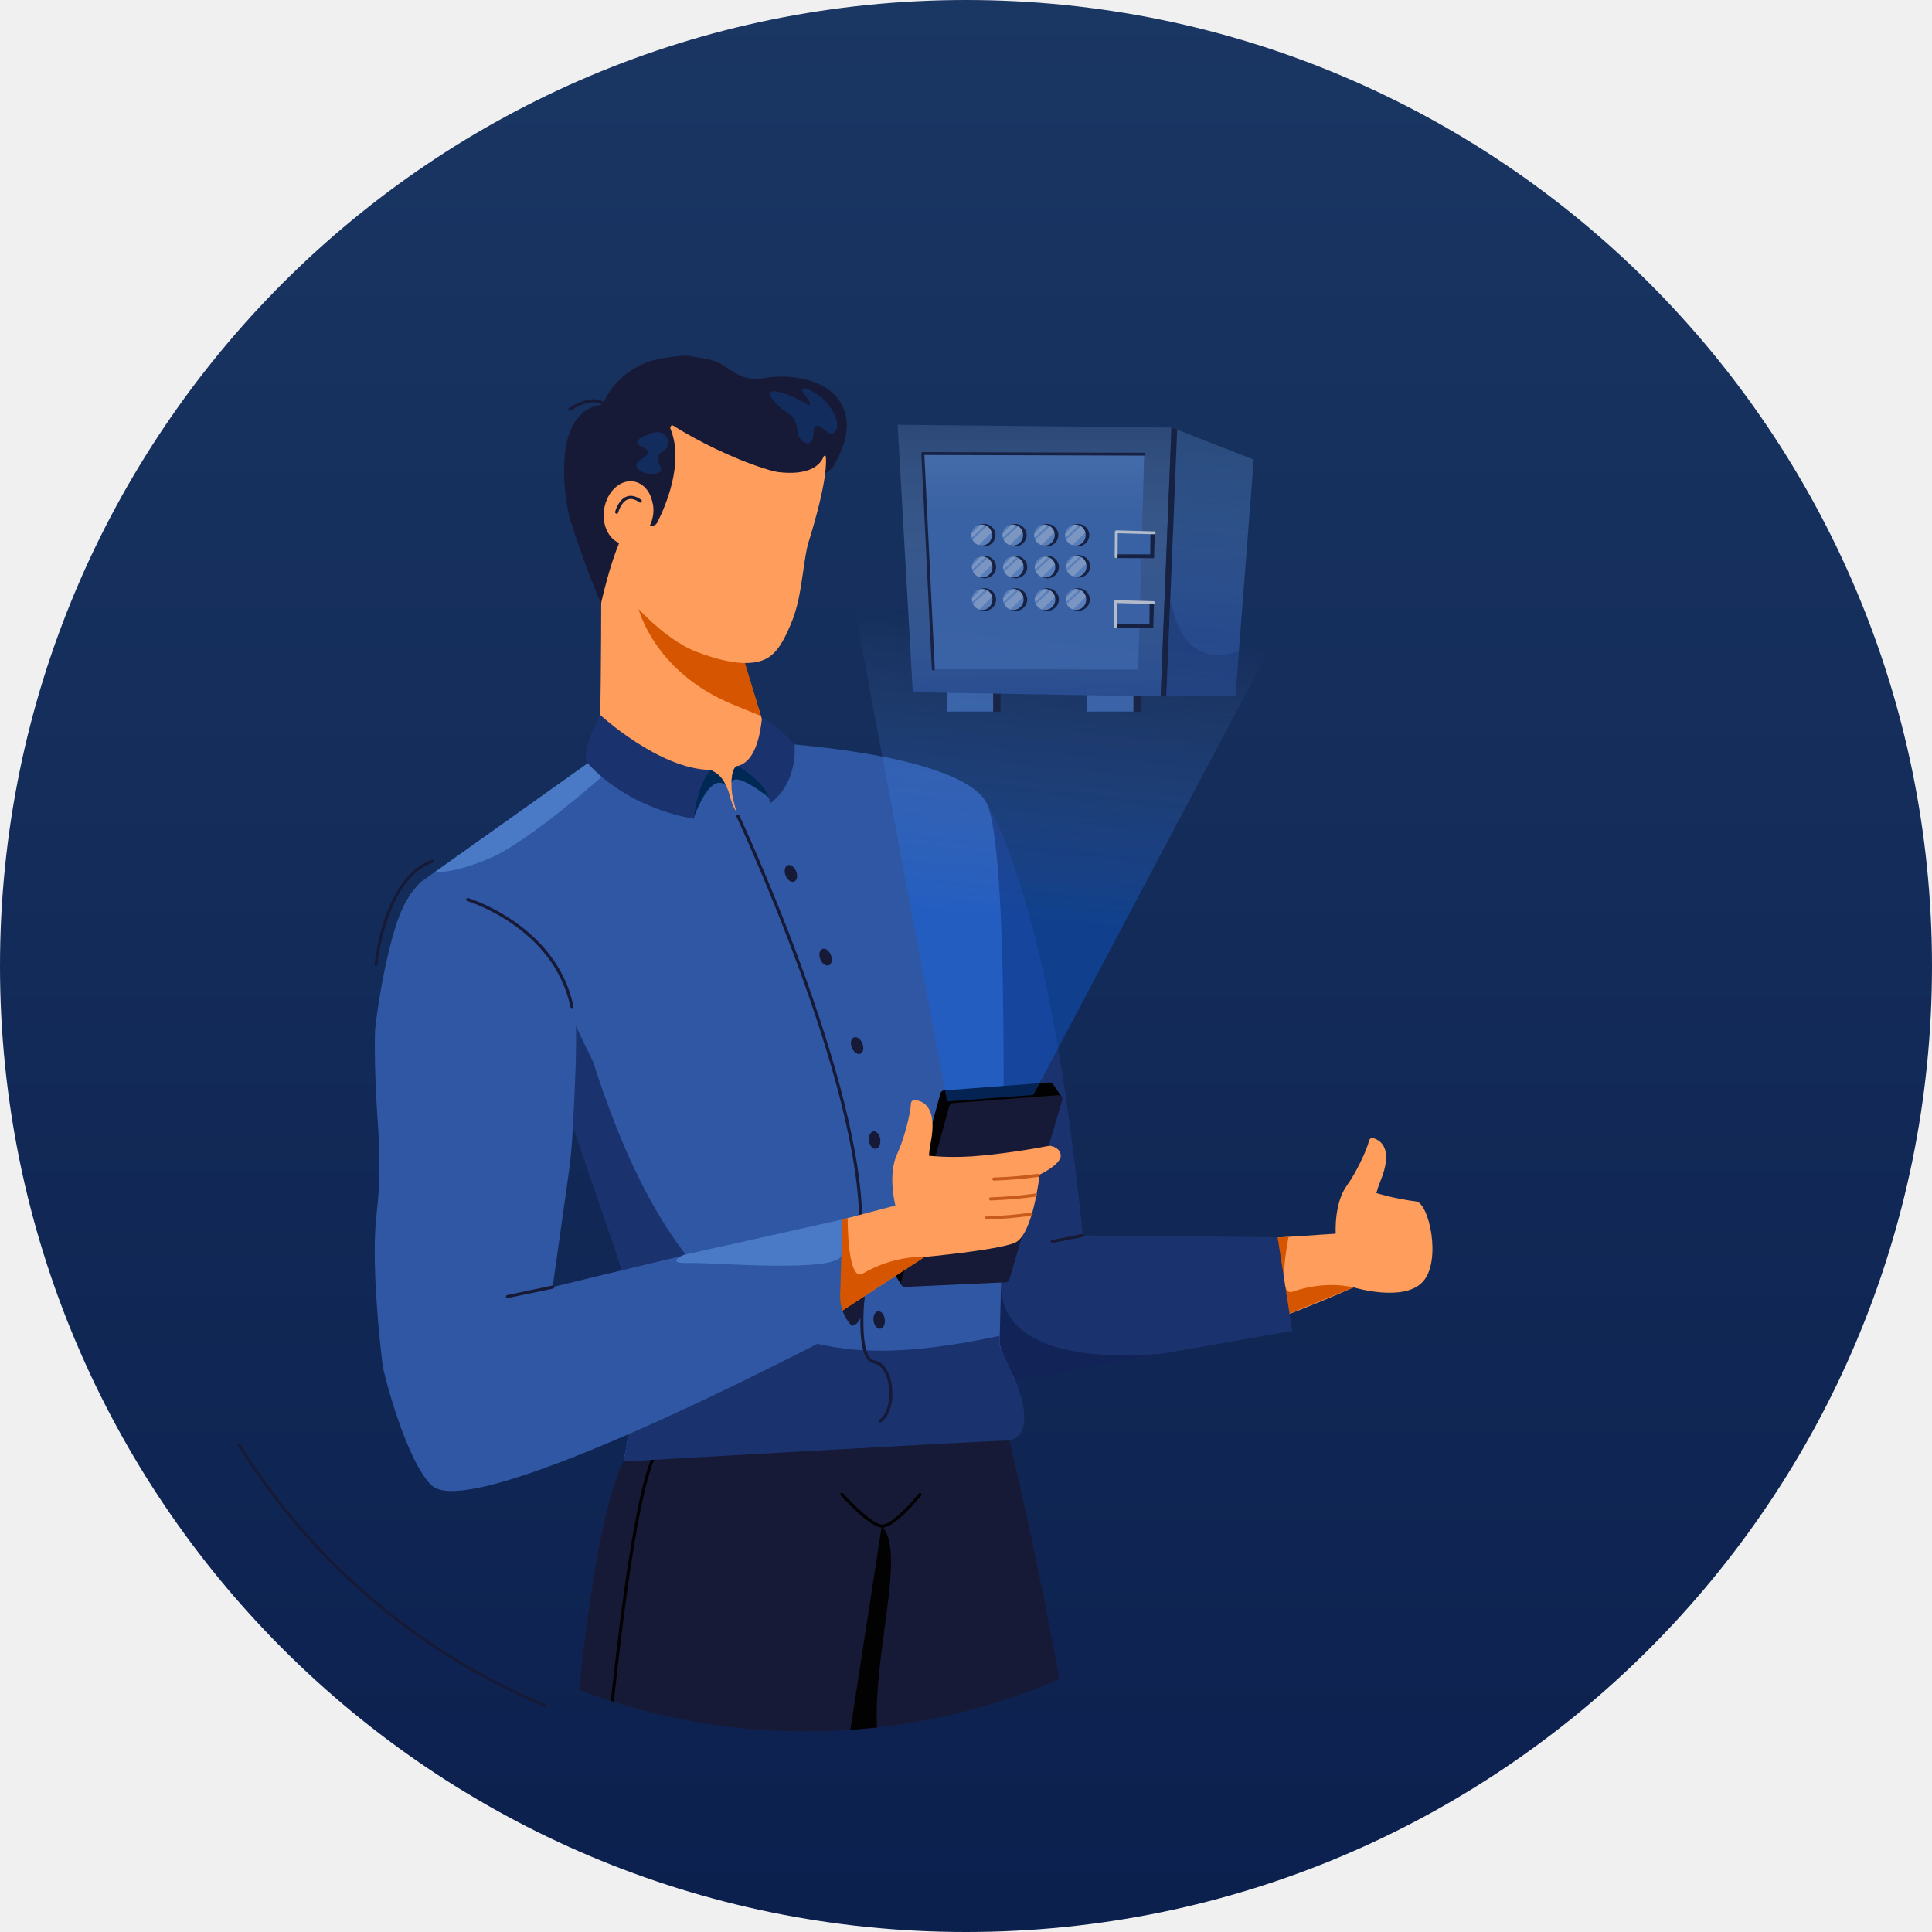
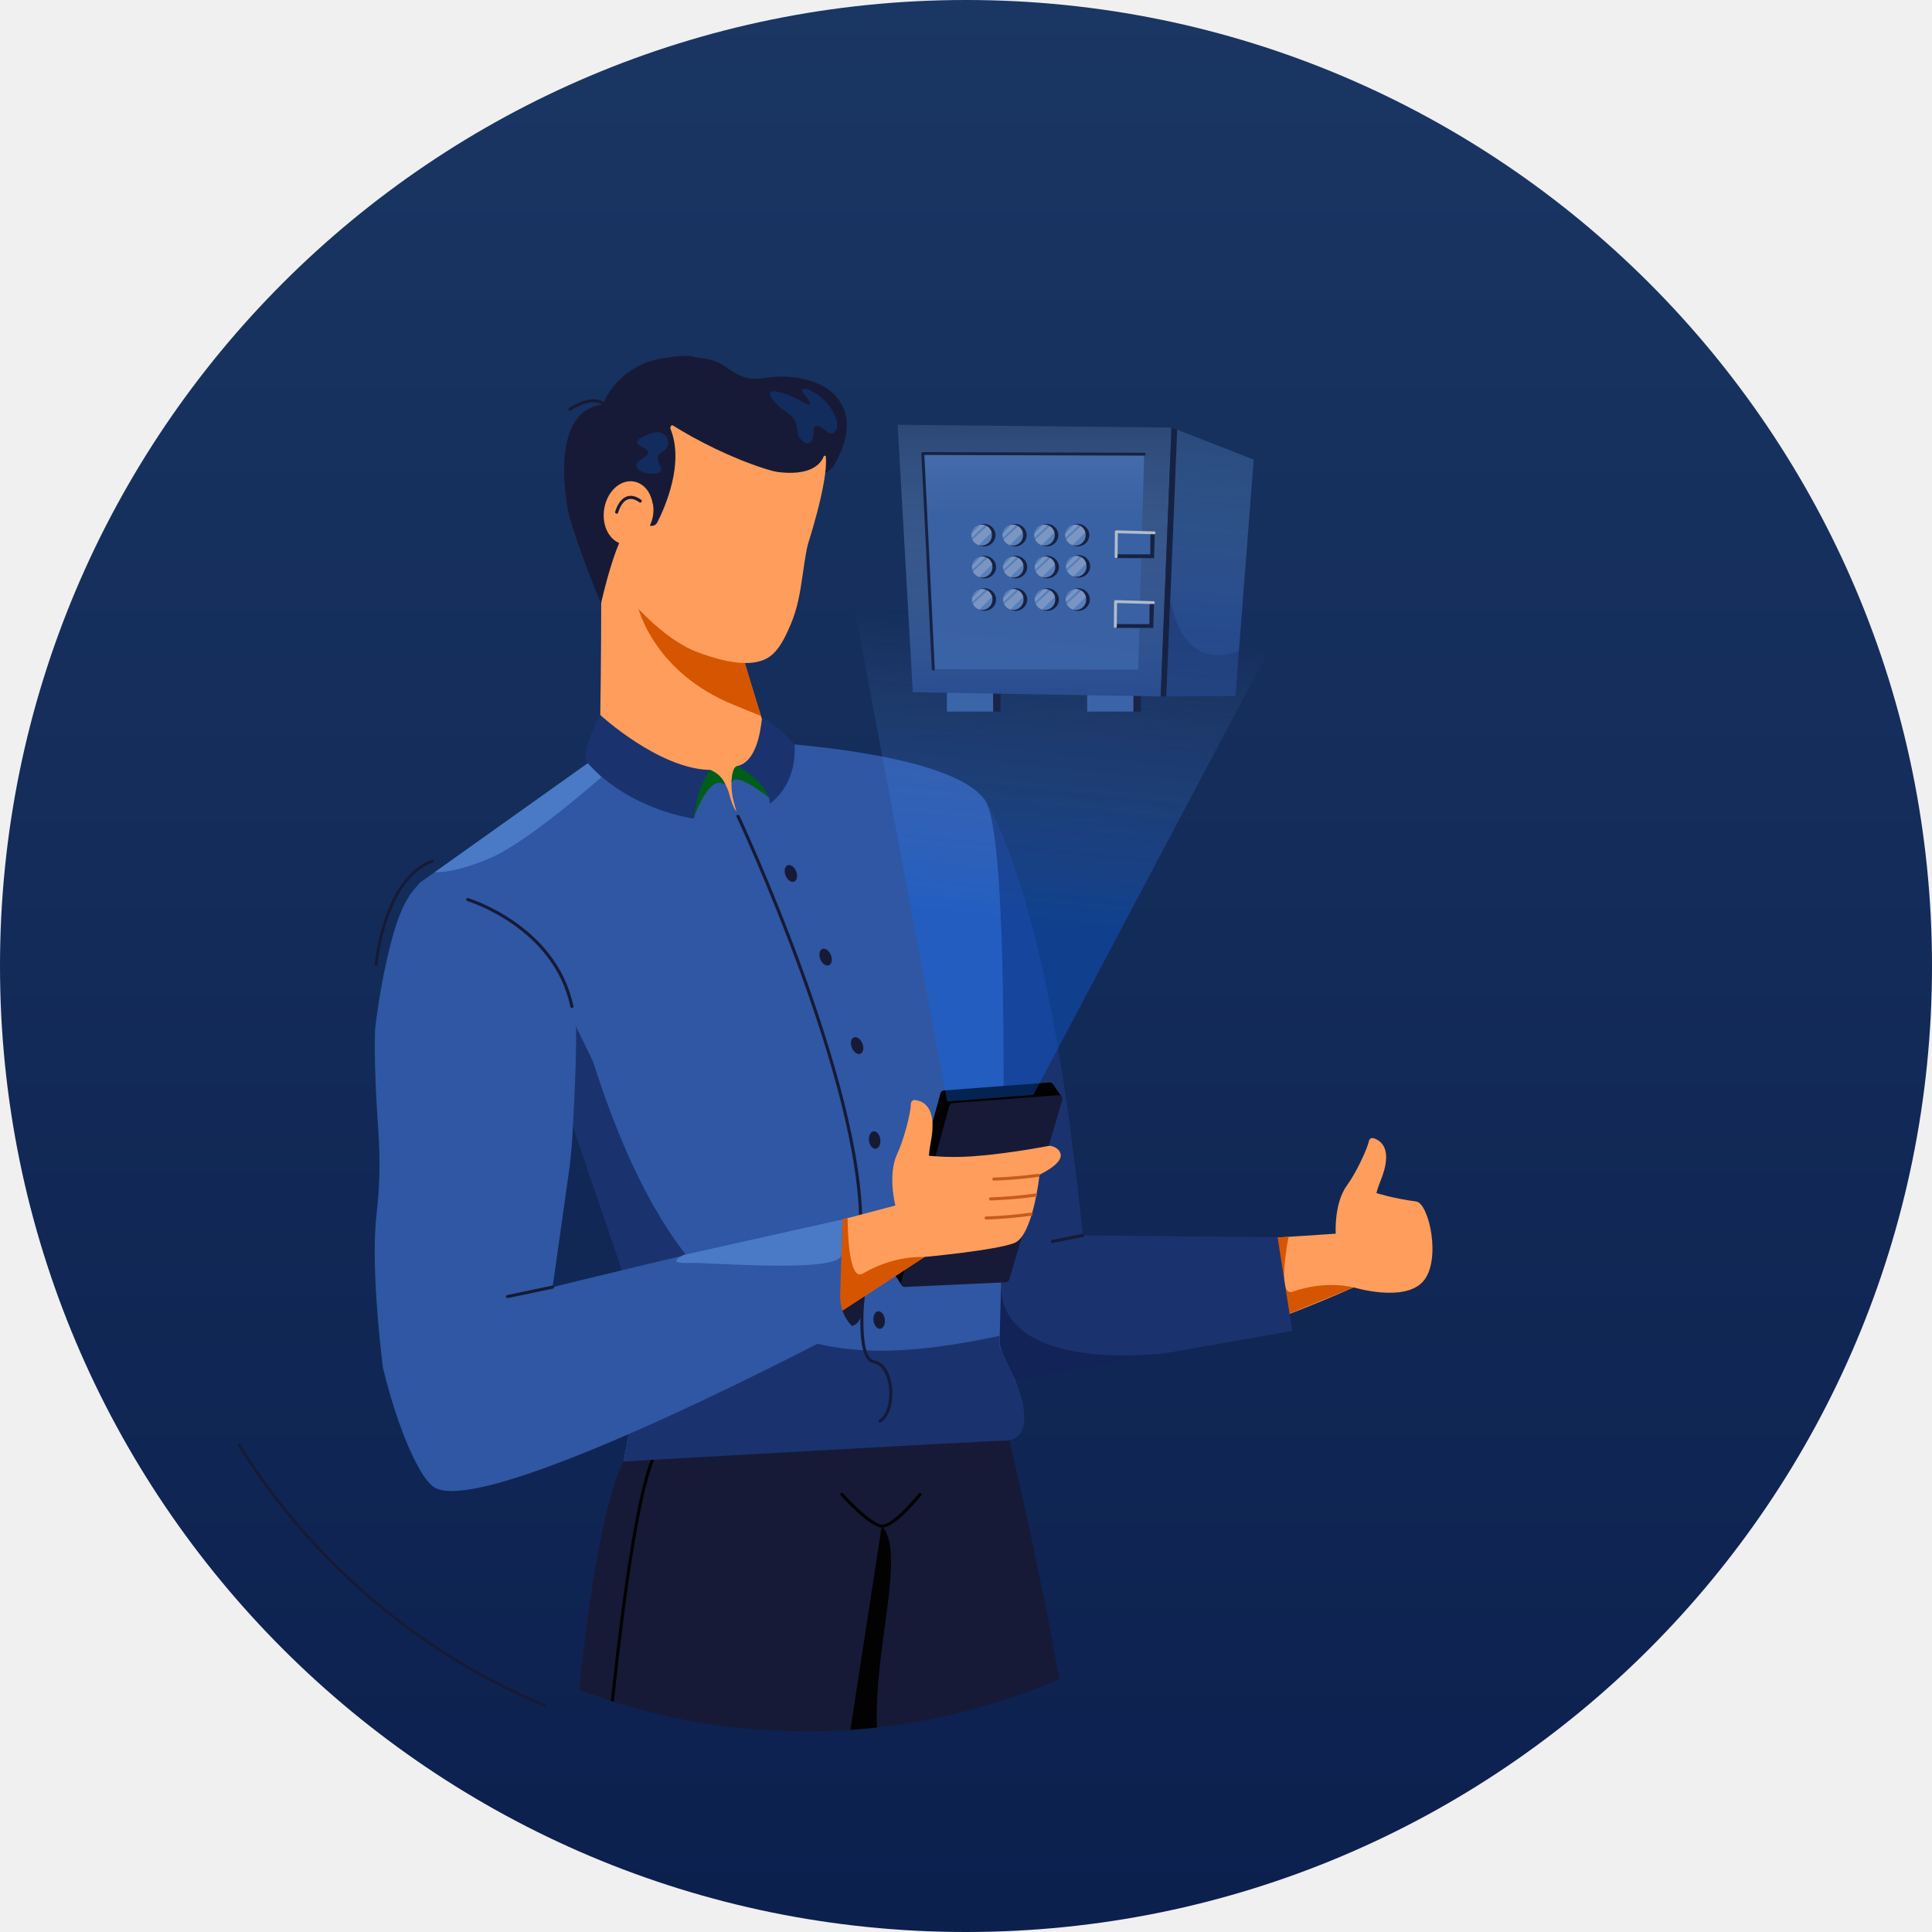
<svg xmlns="http://www.w3.org/2000/svg" xmlns:xlink="http://www.w3.org/1999/xlink" width="328px" height="328px" viewBox="0 0 328 328" version="1.1">
  <defs>
    <linearGradient x1="50%" y1="98.699%" x2="50%" y2="0%" id="linearGradient-1">
      <stop stop-color="#0C204E" offset="0%" />
      <stop stop-color="#1A3663" offset="100%" />
    </linearGradient>
    <path d="M2.15,11.169 L0.165,62.041 C14.559,69.127 30.755,73.107 47.881,73.107 L47.881,73.107 C66.717,73.107 84.429,68.293 99.853,59.827 L99.853,59.827 L101.51,0.025" id="path-2" />
    <path d="M2.15,11.169 L0.165,62.041 C14.559,69.127 30.755,73.107 47.881,73.107 L47.881,73.107 C66.717,73.107 84.429,68.293 99.853,59.827 L99.853,59.827 L101.51,0.025" id="path-4" />
    <path d="M2.15,11.169 L0.165,62.041 C14.559,69.127 30.755,73.107 47.881,73.107 L47.881,73.107 C66.717,73.107 84.429,68.293 99.853,59.827 L99.853,59.827 L101.51,0.025" id="path-6" />
    <path d="M2.15,11.169 L0.165,62.041 C14.559,69.127 30.755,73.107 47.881,73.107 L47.881,73.107 C66.717,73.107 84.429,68.293 99.853,59.827 L99.853,59.827 L101.51,0.025" id="path-8" />
    <linearGradient x1="46.808%" y1="73.99%" x2="50%" y2="30.942%" id="linearGradient-10">
      <stop stop-color="#096CFF" stop-opacity="0.502" offset="0%" />
      <stop stop-color="#8DBBFF" stop-opacity="0" offset="100%" />
    </linearGradient>
    <linearGradient x1="50%" y1="0%" x2="50%" y2="100%" id="linearGradient-11">
      <stop stop-color="#9EC9FF" stop-opacity="0.222" offset="0%" />
      <stop stop-color="#2F57A3" offset="100%" />
    </linearGradient>
    <linearGradient x1="45.913%" y1="0%" x2="45.913%" y2="27.772%" id="linearGradient-12">
      <stop stop-color="#5C88CD" offset="0%" />
      <stop stop-color="#4A7AC6" offset="100%" />
    </linearGradient>
    <linearGradient x1="53.852%" y1="4.55%" x2="51.916%" y2="75.612%" id="linearGradient-13">
      <stop stop-color="#5C90D0" stop-opacity="0.418" offset="0%" />
      <stop stop-color="#2F57A3" offset="100%" />
    </linearGradient>
  </defs>
  <g id="Artboard-Copy-3" stroke="none" stroke-width="1" fill="none" fill-rule="evenodd">
    <g id="Group">
      <path d="M328,164 C328,254.575 254.575,328 164,328 C73.425,328 0,254.575 0,164 C0,73.425 73.425,0 164,0 C254.575,0 328,73.425 328,164" id="Fill-1" fill="url(#linearGradient-1)" />
      <g id="Group-182" transform="translate(40, 60)">
        <g id="Group-15" transform="translate(48.96554, 160.8332)">
          <g id="Group-5">
            <mask id="mask-3" fill="white">
              <use xlink:href="#path-2" />
            </mask>
            <g id="Clip-4" />
            <path d="M16.849,27.338 C23.959,12.84 81.127,18.42 81.127,18.42 C81.127,18.42 94.502,72.3 94.9,97.792 L6.861,97.274 C6.861,97.274 9.683,41.952 16.849,27.338" id="Fill-3" fill="#171A36" mask="url(#mask-3)" />
          </g>
          <g id="Group-8">
            <mask id="mask-5" fill="white">
              <use xlink:href="#path-4" />
            </mask>
            <g id="Clip-7" />
            <path d="M60.727,38.256 L51.652,97.243 L69.8,97.621 C69.8,97.621 67.91,93.84 61.861,81.362 C55.811,68.884 66.02,43.55 60.727,38.256" id="Fill-6" fill="#020202" mask="url(#mask-5)" />
          </g>
          <g id="Group-11">
            <mask id="mask-7" fill="white">
              <use xlink:href="#path-6" />
            </mask>
            <g id="Clip-10" />
            <path d="M12.325,97.403 C12.319,97.403 12.312,97.403 12.306,97.402 C12.161,97.391 12.052,97.265 12.062,97.12 C12.105,96.545 16.383,39.512 21.599,26.799 C21.654,26.665 21.808,26.6 21.942,26.655 C22.077,26.71 22.141,26.864 22.086,26.999 C16.901,39.636 12.63,96.585 12.588,97.159 C12.577,97.297 12.462,97.403 12.325,97.403" id="Fill-9" fill="#020202" mask="url(#mask-7)" />
          </g>
          <g id="Group-14">
            <mask id="mask-9" fill="white">
              <use xlink:href="#path-8" />
            </mask>
            <g id="Clip-13" />
            <path d="M60.807,38.522 C60.773,38.522 60.74,38.521 60.707,38.518 C58.546,38.362 53.969,33.275 53.775,33.058 C53.678,32.95 53.687,32.784 53.795,32.687 C53.904,32.589 54.07,32.599 54.167,32.707 C55.448,34.138 59.126,37.876 60.746,37.993 C62.346,38.109 65.815,34.225 67.02,32.718 C67.111,32.605 67.277,32.587 67.39,32.677 C67.504,32.768 67.522,32.934 67.431,33.047 C66.977,33.615 62.988,38.522 60.807,38.522" id="Fill-12" fill="#020202" mask="url(#mask-9)" />
          </g>
        </g>
        <g id="Group-181" transform="translate(0.074561, 0.292152)">
          <path d="M172.789,150.071 L186.696,149.157 C186.696,149.157 186.366,143.996 188.61,140.946 C190.097,138.925 192.001,134.93 192.344,133.379 C192.417,133.047 192.747,132.842 193.074,132.936 C194.318,133.294 196.57,134.712 194.248,140.315 C193.987,140.947 193.774,141.598 193.595,142.257 C193.595,142.257 196.479,143.188 200.344,143.683 C202.543,143.964 204.683,153.728 201.517,157.272 C198.293,160.881 189.742,158.268 189.742,158.268 C189.742,158.268 172.902,165.806 168.831,165.593 C164.833,165.385 172.789,150.071 172.789,150.071" id="Fill-16" fill="#FF9E5C" />
          <path d="M173.417,150.035 L178.691,149.679 C178.691,149.679 176.61,159.964 179.356,159.007 C185.21,156.965 189.703,158.284 189.703,158.284 L172.184,165.429 L173.417,150.035 Z" id="Fill-18" fill="#D65500" />
          <path d="M179.316,165.65 L129.469,174.416 L127.735,166.04 L117.957,166.645 L127.346,75.892 C127.346,75.892 136.418,89.263 141.995,134.27 C142.376,137.344 143.173,143.513 143.754,149.447 L176.826,149.764 L179.316,165.65 Z" id="Fill-20" fill="#1A336F" />
          <path d="M129.885,158.409 C129.885,158.409 125.142,174.963 129.469,174.416 C133.797,173.87 158.01,169.4 158.01,169.4 C158.01,169.4 130.537,173.125 129.885,158.409" id="Fill-22" fill="#122358" />
          <path d="M138.575,150.737 C138.452,150.737 138.342,150.65 138.317,150.524 C138.288,150.382 138.381,150.244 138.524,150.215 L143.703,149.189 C143.845,149.161 143.984,149.253 144.012,149.396 C144.041,149.539 143.948,149.677 143.805,149.705 L138.626,150.731 C138.609,150.735 138.592,150.737 138.575,150.737" id="Fill-24" fill="#171A36" />
          <path d="M129.621,167.927 C129.426,174.896 129.271,179.278 129.271,179.278 L76.116,184.804 L69.167,164.93 L56.131,127.66 C56.131,127.66 24.464,101.751 29.464,91.748 C29.753,91.169 31.264,89.524 31.264,89.524 L61.512,68.089 C61.512,68.089 75.142,79.116 86.721,74.905 C86.721,74.905 92.997,73.516 90.836,65.808 C90.836,65.808 121.64,67.431 127.166,75.59 C131.508,82 130.326,142.366 129.621,167.927" id="Fill-26" fill="#2F57A3" />
          <path d="M76.116,184.804 L129.271,179.278 L65.79,187.823 C65.79,187.823 68.753,173.493 67.551,169.888 C66.956,168.101 67.598,166.443 69.167,164.93 L76.116,184.804 Z" id="Fill-28" fill="#4F6EF6" />
          <path d="M129.271,179.278 C129.271,179.278 129.426,174.896 129.621,167.927 C130.557,171.138 132.126,173.241 132.723,175.415 C133.81,179.367 129.271,179.278 129.271,179.278" id="Fill-30" fill="#4F6EF6" />
          <path d="M65.79,187.822 C65.79,187.822 69.088,171.879 67.646,163.947 C66.204,156.015 59.174,136.005 59.174,136.005 L57.429,113.39 L60.617,119.951 C76.686,170.386 99.568,172.868 129.626,166.501 L129.571,168.007 C129.571,168.007 131.355,172.023 132.526,174.7 C133.697,177.377 135.541,184.413 130.278,184.303 C128.271,184.262 65.79,187.822 65.79,187.822" id="Fill-32" fill="#1A336F" />
          <path d="M69.282,166.316 L53.805,121.089 L57.429,113.39 C57.429,113.39 74.937,157.575 69.282,166.316" id="Fill-34" fill="#1A336F" />
          <path d="M106.043,148.448 L106.038,148.448 C105.893,148.446 105.777,148.326 105.78,148.18 C106.234,123.671 84.977,78.369 84.762,77.915 C84.701,77.783 84.757,77.626 84.888,77.564 C85.02,77.502 85.176,77.558 85.238,77.69 C85.453,78.146 106.763,123.558 106.307,148.19 C106.304,148.334 106.186,148.448 106.043,148.448" id="Fill-36" fill="#171A36" />
          <path d="M62.018,30.194 C62.018,30.194 62.069,64.029 61.526,70.003 C61.526,70.003 71.749,80.354 84.714,77.656 C92.381,76.061 91.116,67.695 91.116,67.695 L82.432,39.799 L62.018,30.194 Z" id="Fill-38" fill="#FF9E5C" />
          <path d="M68.236,42.736 C68.236,42.736 70.783,53.873 84.616,59.424 C84.95,59.558 88.738,61.118 89.087,61.245 L87.948,57.385 L85.595,49.585 L68.236,42.736 Z" id="Fill-40" fill="#D65500" />
          <path d="M80.515,70.422 C80.515,70.422 82.98,71.491 83.777,74.665 C83.947,75.339 84.406,76.874 84.956,77.482 C84.956,77.482 84.419,75.785 84.221,74.506 C83.919,72.558 84.2,69.797 85.193,69.74 C85.193,69.74 89.332,69.479 90.662,73.296 C91.992,77.113 81.121,80.178 77.131,77.922 C73.141,75.667 80.515,70.422 80.515,70.422" id="Fill-42" fill="#2F57A3" />
          <path d="M109.323,181.233 C109.236,181.233 109.151,181.19 109.101,181.111 C109.022,180.989 109.059,180.826 109.181,180.748 C110.759,179.744 111.198,176.749 110.712,174.433 C110.32,172.568 109.4,171.35 108.251,171.173 C106.712,170.936 105.95,168.436 105.986,163.741 C106.012,160.341 106.455,156.96 106.46,156.926 C106.479,156.782 106.613,156.681 106.756,156.7 C106.899,156.719 107.001,156.851 106.982,156.996 C106.496,160.662 105.791,170.262 108.331,170.653 C109.726,170.867 110.782,172.206 111.227,174.325 C111.742,176.781 111.3,180.024 109.464,181.192 C109.42,181.22 109.371,181.233 109.323,181.233" id="Fill-44" fill="#171A36" />
          <path d="M106.721,156.961 C106.721,156.961 107.258,164.423 104.536,164.804 C101.815,165.184 101.4,150.396 101.4,150.396 L106.721,156.961 Z" id="Fill-46" fill="#171A36" />
          <path d="M33.702,87.799 C33.702,87.799 37.292,88.03 43.62,85.167 C49.948,82.304 62.04,71.64 62.04,71.64 L59.71,69.275 L33.702,87.799 Z" id="Fill-48" fill="#4A7AC6" />
-           <path d="M77.645,78.768 C77.645,78.768 80.243,70.782 83.097,72.978 C83.097,72.978 82.576,71.219 80.515,70.422 C80.515,70.422 76.61,72.476 77.645,78.768" id="Fill-50" fill="#002855" />
+           <path d="M77.645,78.768 C77.645,78.768 80.243,70.782 83.097,72.978 C83.097,72.978 82.576,71.219 80.515,70.422 C80.515,70.422 76.61,72.476 77.645,78.768" id="Fill-50" fill="#005E18" />
          <path d="M59.71,69.275 C58.284,67.702 61.77,61.035 61.77,61.035 C61.77,61.035 71.767,70.283 80.515,70.422 C80.515,70.422 78.272,72.942 77.737,78.689 C77.737,78.689 67.045,77.366 59.71,69.275" id="Fill-52" fill="#1A336F" />
-           <path d="M84.125,72.674 C84.125,72.674 84.061,69.861 85.193,69.739 C85.193,69.739 89.38,71.024 90.542,75.179 C90.542,75.179 84.492,70.29 84.125,72.674" id="Fill-54" fill="#002855" />
+           <path d="M84.125,72.674 C84.125,72.674 84.061,69.861 85.193,69.739 C85.193,69.739 89.38,71.024 90.542,75.179 C90.542,75.179 84.492,70.29 84.125,72.674" id="Fill-54" fill="#005E18" />
          <path d="M100.986,101.843 C101.291,102.61 101.137,103.391 100.642,103.589 C100.147,103.787 99.497,103.325 99.192,102.559 C98.886,101.793 99.04,101.011 99.535,100.814 C100.031,100.616 100.68,101.077 100.986,101.843" id="Fill-56" fill="#171A36" />
          <path d="M106.339,116.861 C106.645,117.628 106.491,118.409 105.995,118.607 C105.5,118.804 104.851,118.343 104.545,117.577 C104.239,116.811 104.393,116.029 104.889,115.832 C105.384,115.634 106.034,116.095 106.339,116.861" id="Fill-58" fill="#171A36" />
          <path d="M109.374,133.135 C109.479,133.953 109.136,134.672 108.607,134.74 C108.078,134.808 107.563,134.2 107.458,133.382 C107.352,132.564 107.695,131.845 108.225,131.777 C108.754,131.709 109.268,132.317 109.374,133.135" id="Fill-60" fill="#171A36" />
          <path d="M110.14,163.688 C110.246,164.506 109.903,165.225 109.373,165.293 C108.845,165.361 108.33,164.753 108.224,163.935 C108.119,163.117 108.462,162.398 108.991,162.33 C109.52,162.261 110.035,162.869 110.14,163.688" id="Fill-62" fill="#171A36" />
          <path d="M95.093,87.637 C95.398,88.404 95.245,89.185 94.749,89.383 C94.253,89.581 93.604,89.119 93.299,88.353 C92.993,87.586 93.147,86.805 93.642,86.608 C94.138,86.41 94.787,86.871 95.093,87.637" id="Fill-64" fill="#171A36" />
          <path d="M89.306,61.677 C89.17,61.661 88.982,68.763 85.193,69.74 C85.193,69.74 90.611,72.87 90.611,76.122 C90.611,76.122 95.187,73.352 94.826,66.127 C94.826,66.127 91.067,61.884 89.306,61.677" id="Fill-66" fill="#1A336F" />
          <path d="M23.752,103.738 C23.745,103.738 23.738,103.738 23.73,103.738 C23.598,103.725 23.501,103.609 23.514,103.477 C23.517,103.44 23.873,99.706 25.242,95.675 C27.068,90.302 29.861,86.838 33.321,85.655 C33.446,85.613 33.582,85.679 33.625,85.804 C33.668,85.929 33.601,86.065 33.476,86.109 C25.433,88.858 24.004,103.375 23.991,103.521 C23.979,103.645 23.875,103.738 23.752,103.738" id="Fill-70" fill="#171A36" />
          <path d="M52.528,229.525 C52.497,229.525 52.466,229.519 52.436,229.507 C31.036,220.666 12.534,204.913 0.338,185.15 C0.268,185.038 0.303,184.89 0.416,184.821 C0.529,184.751 0.676,184.786 0.746,184.898 C12.889,204.577 31.311,220.262 52.62,229.064 C52.742,229.114 52.8,229.255 52.749,229.377 C52.711,229.469 52.622,229.525 52.528,229.525" id="Fill-72" fill="#171A36" />
          <path d="M63.623,10.873 C63.499,10.873 63.388,10.785 63.364,10.66 C63.12,9.37 62.573,8.542 61.74,8.198 C59.79,7.392 56.838,9.384 56.809,9.405 C56.688,9.486 56.525,9.456 56.443,9.336 C56.361,9.216 56.391,9.052 56.512,8.97 C56.642,8.881 59.727,6.798 61.94,7.712 C62.948,8.128 63.601,9.086 63.881,10.561 C63.909,10.704 63.815,10.842 63.672,10.869 C63.656,10.872 63.639,10.873 63.623,10.873" id="Fill-74" fill="#171A36" />
          <path d="M95.454,41.599 C96.079,38.784 96.317,35.912 96.876,33.024 C97.591,29.321 98.546,25.662 99.578,22.037 C99.633,21.843 99.688,21.65 99.744,21.457 C100.232,18.282 100.524,16.188 100.646,16.195 C98.645,14.634 97.376,12.709 96.108,10.782 C94.84,8.855 71.229,7.244 67.935,14.993 C62.849,26.952 66.323,40.835 66.323,40.835 C66.323,40.835 72.088,48.067 78.27,50.4 C84.694,52.824 88.12,52.546 90.07,51.507 C92.113,50.418 93.264,47.795 94.138,45.776 C94.732,44.401 95.142,43.007 95.454,41.599" id="Fill-76" fill="#FF9E5C" />
          <path d="M101.015,6.175 C98.029,3.736 93.177,3.286 89.789,3.875 C86.146,4.509 84.681,2.964 82.617,1.652 C81.38,0.866 79.512,0.504 77.896,0.339 C76.48,-0.33 71.213,0.674 70.015,1.113 C63.872,3.364 62.29,8.377 62.29,8.377 C54.512,9.246 55.511,20.652 56.027,24.263 C56.17,25.681 56.456,27.052 56.845,28.299 C59.128,35.6 61.964,42.166 61.964,42.166 C61.964,42.166 64.77,29.267 67.66,28.018 C73.355,25.557 73.317,15.33 73.713,12.422 C73.793,11.841 74.058,11.871 74.204,11.963 C82.044,16.917 98.482,24.248 101.66,18.501 C105.146,12.198 103.622,8.415 101.015,6.175" id="Fill-78" fill="#171A36" />
          <path d="M70.784,27.441 C70.313,30.383 68.077,32.471 65.789,32.105 C63.501,31.739 62.028,29.057 62.499,26.115 C62.969,23.173 65.205,21.084 67.494,21.451 C69.782,21.817 71.255,24.499 70.784,27.441" id="Fill-80" fill="#FF9E5C" />
          <path d="M96.973,5.737 C96.973,5.737 98.742,6.473 99.872,7.656 C101.451,9.31 102.678,11.657 101.739,12.955 C101.429,13.382 100.808,13.426 100.417,13.073 C99.586,12.32 98.054,11.174 98.054,12.947 C98.054,15.381 96.688,15.592 95.516,13.789 C95.148,13.223 95.675,11.132 93.612,9.783 C90.965,8.052 89.487,5.693 91.836,6.188 C95.26,6.909 97.363,8.965 97.424,8.351 C97.533,7.234 94.72,5.557 96.973,5.737" id="Fill-82" fill="#0074FF" opacity="0.199" />
          <path d="M68.202,20.714 C68.202,20.714 72.394,24.423 70.255,28.944 C70.747,29.093 71.275,28.87 71.51,28.411 C72.759,25.97 76.204,18.316 73.714,12.422 L68.202,20.714 Z" id="Fill-84" fill="#171A36" />
          <path d="M64.618,26.927 C64.596,26.927 64.574,26.924 64.552,26.918 C64.411,26.882 64.327,26.739 64.363,26.598 C64.384,26.514 64.912,24.517 66.326,24.004 C67.064,23.735 67.889,23.921 68.776,24.557 C68.894,24.642 68.921,24.806 68.836,24.924 C68.752,25.043 68.587,25.07 68.469,24.985 C67.733,24.457 67.072,24.293 66.507,24.498 C65.354,24.915 64.877,26.711 64.872,26.73 C64.841,26.848 64.735,26.927 64.618,26.927" id="Fill-86" fill="#171A36" />
          <path d="M73.37,14.857 C73.37,13.629 72.102,12.787 70.929,13.151 C69.286,13.662 67.037,14.579 68.651,15.417 C71.05,16.661 69.806,16.838 68.385,17.994 C66.963,19.148 69.451,20.57 71.494,20.037 C73.538,19.504 70.161,17.727 72.383,16.394 C73.123,15.95 73.37,15.397 73.37,14.857" id="Fill-88" fill="#0074FF" opacity="0.199" />
          <path d="M96.859,32.798 C96.859,32.798 100.574,21.627 100.125,17.235 C100.105,17.041 99.839,17.008 99.769,17.189 C99.255,18.507 97.516,20.607 91.633,19.805 C83.368,18.679 96.859,32.798 96.859,32.798" id="Fill-90" fill="#FF9E5C" />
          <path d="M140.167,125.91 L138.217,126.165 L129.778,154.785 C129.702,155.051 129.462,155.237 129.189,155.251 L114.11,155.94 L112.99,157.872 L111.745,155.972 C111.474,155.843 111.313,155.532 111.4,155.216 L119.594,125.307 C119.666,125.044 119.897,124.855 120.171,124.833 L138.096,123.481 C138.333,123.462 138.543,123.573 138.667,123.747 L138.672,123.739 L140.167,125.91 Z" id="Fill-92" fill="#020202" />
          <path d="M121.095,127.467 L112.901,157.376 C112.785,157.8 113.116,158.215 113.556,158.195 L130.69,157.408 C130.965,157.396 131.203,157.21 131.281,156.945 L140.266,126.47 C140.395,126.036 140.048,125.607 139.597,125.641 L121.672,126.992 C121.398,127.013 121.168,127.203 121.095,127.467" id="Fill-94" fill="#171A36" />
          <path d="M97.864,148.084 L111.937,144.37 C111.937,144.37 110.568,139.146 112.259,135.571 C113.38,133.202 114.535,128.727 114.576,127.068 C114.585,126.714 114.883,126.437 115.236,126.468 C116.583,126.587 119.174,127.591 117.913,133.798 C117.771,134.498 117.683,135.207 117.632,135.919 C117.632,135.919 120.774,136.297 124.834,136.033 C129.495,135.729 135.546,134.732 137.98,134.249 C138.428,134.16 139.961,134.622 140.007,135.856 C140.066,137.44 136.413,139.132 136.413,139.132 C136.413,139.132 135.319,149.465 132.146,150.727 C128.972,151.989 116.879,153.1 116.879,153.1 L97.278,165.872 L97.864,148.084 Z" id="Fill-96" fill="#FF9E5C" />
          <path d="M128.78,140.145 L128.642,140.141 C128.496,140.136 128.383,140.014 128.388,139.869 C128.393,139.723 128.516,139.61 128.66,139.615 L128.779,139.619 C131.516,139.51 133.661,139.326 136.161,138.986 C136.304,138.966 136.437,139.067 136.457,139.211 C136.477,139.355 136.376,139.488 136.232,139.508 C133.714,139.85 131.555,140.035 128.78,140.145" id="Fill-98" fill="#C85B1C" />
          <path d="M128.219,143.512 L128.081,143.508 C127.936,143.503 127.822,143.381 127.827,143.235 C127.832,143.09 127.951,142.976 128.099,142.982 L128.218,142.986 C130.92,142.878 133.161,142.685 135.692,142.34 C135.835,142.32 135.969,142.421 135.989,142.566 C136.009,142.709 135.908,142.842 135.764,142.862 C133.215,143.209 130.958,143.403 128.219,143.512" id="Fill-100" fill="#C85B1C" />
          <path d="M127.471,146.754 L127.333,146.75 C127.188,146.745 127.074,146.623 127.079,146.477 C127.084,146.332 127.206,146.218 127.351,146.224 L127.47,146.228 C130.171,146.12 132.413,145.927 134.945,145.582 C135.087,145.563 135.221,145.663 135.241,145.808 C135.26,145.951 135.159,146.084 135.016,146.104 C132.466,146.451 130.21,146.645 127.471,146.754" id="Fill-102" fill="#C85B1C" />
          <path d="M100.996,147.243 L103.836,146.504 C103.836,146.504 103.756,157.462 106.379,155.932 C111.973,152.67 116.842,153.125 116.842,153.125 L100.31,163.948 L100.996,147.243 Z" id="Fill-104" fill="#D65500" />
          <path d="M102.957,146.651 C79.273,151.911 53.747,158.223 53.747,158.223 L56.485,138.838 C56.784,136.72 56.99,134.591 57.105,132.456 C57.424,126.532 58.139,113.917 57.434,110.885 C53.668,94.684 38.317,90.809 31.89,90.783 C30.463,90.778 30.047,91.011 29.782,91.346 C28.64,92.796 27.449,95.268 26.285,99.805 C25.039,104.662 24.187,109.542 23.605,114.443 C23.43,119.477 23.766,126.14 24.145,131.553 C24.477,136.278 24.425,141.027 23.866,145.731 C22.915,153.721 24.31,166.81 24.923,171.843 C27.415,182.197 31.256,191.093 33.904,192.361 C43.862,197.131 104.533,164.81 104.533,164.81 C103.212,163.421 102.501,161.561 102.56,159.645 L102.957,146.651 Z" id="Fill-106" fill="#2F57A3" />
          <path d="M57.018,110.853 C56.896,110.853 56.787,110.767 56.761,110.643 C53.957,97.185 39.402,92.721 39.255,92.678 C39.116,92.636 39.037,92.49 39.078,92.35 C39.119,92.211 39.266,92.132 39.405,92.173 C39.554,92.218 54.407,96.766 57.276,110.535 C57.306,110.678 57.214,110.817 57.072,110.847 C57.054,110.851 57.036,110.853 57.018,110.853" id="Fill-108" fill="#171A36" />
          <path d="M46.082,160.091 C45.961,160.091 45.851,160.006 45.825,159.881 C45.795,159.739 45.886,159.6 46.029,159.57 L53.693,157.966 C53.836,157.935 53.975,158.027 54.005,158.169 C54.035,158.311 53.944,158.451 53.801,158.481 L46.137,160.085 C46.118,160.089 46.1,160.091 46.082,160.091" id="Fill-110" fill="#171A36" />
          <path d="M102.772,152.8 L102.954,146.735 L76.032,152.749 C76.032,152.749 72.493,154.299 77.069,154.121 C80.272,153.997 102.169,155.905 102.772,152.8" id="Fill-112" fill="#4A7AC6" />
        </g>
      </g>
      <path d="M160.946,186.98 L175.435,185.887 C175.435,185.887 223.553,94.987 225,92.288 C225,92.288 155.217,70.473 139,71.01 L160.804,187 L160.946,186.98 Z" id="Fill-1" fill="url(#linearGradient-10)" opacity="0.634" />
      <g id="Group-180" opacity="0.675" transform="translate(152, 72)">
        <polygon id="Fill-115" fill="#171A36" points="10.016 48.808 17.864 48.808 17.864 44.854 10.016 44.854" />
        <polygon id="Fill-117" fill="#4A7AC6" points="8.761 48.808 16.61 48.808 16.61 44.854 8.761 44.854" />
        <polygon id="Fill-118" fill="#171A36" points="33.828 48.808 41.677 48.808 41.677 44.854 33.828 44.854" />
        <polygon id="Fill-119" fill="#4A7AC6" points="32.573 48.808 40.422 48.808 40.422 44.854 32.573 44.854" />
        <polygon id="Fill-120" fill="url(#linearGradient-11)" points="2.968 45.524 0.399 0.11 46.884 0.588 45.049 46.241" />
        <polygon id="Fill-121" fill="url(#linearGradient-12)" points="4.67 4.996 6.451 41.594 41.233 41.674 42.249 5.11" />
        <polygon id="Fill-122" fill="#171A36" points="45.049 46.241 46.017 46.232 47.856 0.956 46.884 0.588" />
        <polygon id="Fill-123" fill="url(#linearGradient-13)" points="46.017 46.232 57.74 46.169 58.334 38.492 60.844 6.027 47.856 0.956 46.666 30.267" />
        <path d="M46.933,30.702 C49.439,42.773 58.333,38.492 58.333,38.492 L57.74,46.169 L46.017,46.232 L46.659,30.504 C46.659,30.504 46.916,30.62 46.933,30.702" id="Fill-124" fill="#1A336F" opacity="0.409" />
        <path d="M17.014,18.85 C17.014,19.907 16.138,20.763 15.056,20.763 C13.974,20.763 13.097,19.907 13.097,18.85 C13.097,17.793 13.974,16.937 15.056,16.937 C16.138,16.937 17.014,17.793 17.014,18.85" id="Fill-125" fill="#171A36" />
        <path d="M16.406,18.841 C16.406,19.825 15.624,20.623 14.661,20.623 C13.697,20.623 12.916,19.825 12.916,18.841 C12.916,17.857 13.697,17.059 14.661,17.059 C15.624,17.059 16.406,17.857 16.406,18.841" id="Fill-126" fill="#78A4E9" />
        <path d="M12.911,18.648 C12.911,18.648 12.892,18.993 12.958,19.266 C12.965,19.294 15.286,17.176 15.167,17.14 C14.998,17.089 14.724,17.037 14.386,17.083 L12.911,18.648 Z" id="Fill-127" fill-opacity="0.375" fill="#FFFFFF" />
        <path d="M13.088,19.618 L15.579,17.328 C15.579,17.328 16.161,17.669 16.356,18.382 L14.155,20.558 C14.155,20.558 13.478,20.36 13.088,19.618" id="Fill-128" fill-opacity="0.375" fill="#FFFFFF" />
        <path d="M22.298,18.85 C22.298,19.907 21.422,20.763 20.34,20.763 C19.258,20.763 18.381,19.907 18.381,18.85 C18.381,17.793 19.258,16.937 20.34,16.937 C21.422,16.937 22.298,17.793 22.298,18.85" id="Fill-129" fill="#171A36" />
        <path d="M21.69,18.841 C21.69,19.825 20.909,20.623 19.945,20.623 C18.981,20.623 18.2,19.825 18.2,18.841 C18.2,17.857 18.981,17.059 19.945,17.059 C20.909,17.059 21.69,17.857 21.69,18.841" id="Fill-130" fill="#78A4E9" />
        <path d="M18.195,18.648 C18.195,18.648 18.176,18.993 18.242,19.266 C18.249,19.294 20.57,17.176 20.451,17.14 C20.282,17.089 20.008,17.037 19.67,17.083 L18.195,18.648 Z" id="Fill-131" fill-opacity="0.375" fill="#FFFFFF" />
        <path d="M18.372,19.618 L20.863,17.328 C20.863,17.328 21.445,17.669 21.641,18.382 L19.439,20.558 C19.439,20.558 18.762,20.36 18.372,19.618" id="Fill-132" fill-opacity="0.375" fill="#FFFFFF" />
        <path d="M27.677,18.85 C27.677,19.907 26.8,20.763 25.719,20.763 C24.637,20.763 23.76,19.907 23.76,18.85 C23.76,17.793 24.637,16.937 25.719,16.937 C26.8,16.937 27.677,17.793 27.677,18.85" id="Fill-133" fill="#171A36" />
        <path d="M27.068,18.841 C27.068,19.825 26.287,20.623 25.323,20.623 C24.359,20.623 23.578,19.825 23.578,18.841 C23.578,17.857 24.359,17.059 25.323,17.059 C26.287,17.059 27.068,17.857 27.068,18.841" id="Fill-134" fill="#78A4E9" />
        <path d="M23.573,18.648 C23.573,18.648 23.555,18.993 23.621,19.266 C23.628,19.294 25.949,17.176 25.83,17.14 C25.661,17.089 25.387,17.037 25.049,17.083 L23.573,18.648 Z" id="Fill-135" fill-opacity="0.375" fill="#FFFFFF" />
        <path d="M23.75,19.618 L26.242,17.328 C26.242,17.328 26.824,17.669 27.019,18.382 L24.818,20.558 C24.818,20.558 24.141,20.36 23.75,19.618" id="Fill-136" fill-opacity="0.375" fill="#FFFFFF" />
        <path d="M32.929,18.85 C32.929,19.907 32.052,20.763 30.971,20.763 C29.889,20.763 29.012,19.907 29.012,18.85 C29.012,17.793 29.889,16.937 30.971,16.937 C32.052,16.937 32.929,17.793 32.929,18.85" id="Fill-137" fill="#171A36" />
        <path d="M32.321,18.841 C32.321,19.825 31.539,20.623 30.576,20.623 C29.612,20.623 28.831,19.825 28.831,18.841 C28.831,17.857 29.612,17.059 30.576,17.059 C31.539,17.059 32.321,17.857 32.321,18.841" id="Fill-138" fill="#78A4E9" />
        <path d="M28.826,18.648 C28.826,18.648 28.807,18.993 28.873,19.266 C28.88,19.294 31.201,17.176 31.082,17.14 C30.913,17.089 30.639,17.037 30.301,17.083 L28.826,18.648 Z" id="Fill-139" fill-opacity="0.375" fill="#FFFFFF" />
        <path d="M29.003,19.618 L31.494,17.328 C31.494,17.328 32.076,17.669 32.271,18.382 L30.07,20.558 C30.07,20.558 29.394,20.36 29.003,19.618" id="Fill-140" fill-opacity="0.375" fill="#FFFFFF" />
        <path d="M17.107,24.27 C17.107,25.327 16.23,26.183 15.148,26.183 C14.066,26.183 13.19,25.327 13.19,24.27 C13.19,23.213 14.066,22.357 15.148,22.357 C16.23,22.357 17.107,23.213 17.107,24.27" id="Fill-141" fill="#171A36" />
        <path d="M16.498,24.261 C16.498,25.245 15.717,26.044 14.753,26.044 C13.789,26.044 13.008,25.245 13.008,24.261 C13.008,23.278 13.789,22.479 14.753,22.479 C15.717,22.479 16.498,23.278 16.498,24.261" id="Fill-142" fill="#78A4E9" />
        <path d="M13.003,24.068 C13.003,24.068 12.985,24.412 13.051,24.686 C13.058,24.714 15.378,22.596 15.26,22.56 C15.091,22.51 14.816,22.458 14.478,22.503 L13.003,24.068 Z" id="Fill-143" fill-opacity="0.375" fill="#FFFFFF" />
        <path d="M13.18,25.039 L15.672,22.748 C15.672,22.748 16.253,23.089 16.449,23.802 L14.248,25.978 C14.248,25.978 13.571,25.781 13.18,25.039" id="Fill-144" fill-opacity="0.375" fill="#FFFFFF" />
        <path d="M22.391,24.27 C22.391,25.327 21.514,26.183 20.432,26.183 C19.35,26.183 18.474,25.327 18.474,24.27 C18.474,23.213 19.35,22.357 20.432,22.357 C21.514,22.357 22.391,23.213 22.391,24.27" id="Fill-145" fill="#171A36" />
        <path d="M21.782,24.261 C21.782,25.245 21.001,26.044 20.037,26.044 C19.073,26.044 18.292,25.245 18.292,24.261 C18.292,23.278 19.073,22.479 20.037,22.479 C21.001,22.479 21.782,23.278 21.782,24.261" id="Fill-146" fill="#78A4E9" />
        <path d="M18.287,24.068 C18.287,24.068 18.269,24.412 18.335,24.686 C18.342,24.714 20.663,22.596 20.544,22.56 C20.375,22.51 20.1,22.458 19.763,22.503 L18.287,24.068 Z" id="Fill-147" fill-opacity="0.375" fill="#FFFFFF" />
        <path d="M18.464,25.039 L20.956,22.748 C20.956,22.748 21.537,23.089 21.733,23.802 L19.532,25.978 C19.532,25.978 18.855,25.781 18.464,25.039" id="Fill-148" fill-opacity="0.375" fill="#FFFFFF" />
        <path d="M27.769,24.27 C27.769,25.327 26.893,26.183 25.811,26.183 C24.729,26.183 23.852,25.327 23.852,24.27 C23.852,23.213 24.729,22.357 25.811,22.357 C26.893,22.357 27.769,23.213 27.769,24.27" id="Fill-149" fill="#171A36" />
        <path d="M27.161,24.261 C27.161,25.245 26.38,26.044 25.416,26.044 C24.452,26.044 23.671,25.245 23.671,24.261 C23.671,23.278 24.452,22.479 25.416,22.479 C26.38,22.479 27.161,23.278 27.161,24.261" id="Fill-150" fill="#78A4E9" />
        <path d="M23.666,24.068 C23.666,24.068 23.647,24.412 23.713,24.686 C23.72,24.714 26.041,22.596 25.923,22.56 C25.754,22.51 25.479,22.458 25.141,22.503 L23.666,24.068 Z" id="Fill-151" fill-opacity="0.375" fill="#FFFFFF" />
        <path d="M23.843,25.039 L26.334,22.748 C26.334,22.748 26.916,23.089 27.112,23.802 L24.91,25.978 C24.91,25.978 24.234,25.781 23.843,25.039" id="Fill-152" fill-opacity="0.375" fill="#FFFFFF" />
        <path d="M33.078,24.152 C33.078,25.209 32.202,26.065 31.12,26.065 C30.038,26.065 29.161,25.209 29.161,24.152 C29.161,23.095 30.038,22.239 31.12,22.239 C32.202,22.239 33.078,23.095 33.078,24.152" id="Fill-153" fill="#171A36" />
        <path d="M32.47,24.144 C32.47,25.128 31.689,25.926 30.725,25.926 C29.761,25.926 28.98,25.128 28.98,24.144 C28.98,23.16 29.761,22.361 30.725,22.361 C31.689,22.361 32.47,23.16 32.47,24.144" id="Fill-154" fill="#78A4E9" />
        <path d="M28.975,23.95 C28.975,23.95 28.957,24.295 29.023,24.568 C29.029,24.596 31.351,22.478 31.232,22.442 C31.063,22.392 30.788,22.34 30.451,22.385 L28.975,23.95 Z" id="Fill-155" fill-opacity="0.375" fill="#FFFFFF" />
        <path d="M29.152,24.921 L31.644,22.63 C31.644,22.63 32.225,22.971 32.421,23.685 L30.219,25.86 C30.219,25.86 29.543,25.662 29.152,24.921" id="Fill-156" fill-opacity="0.375" fill="#FFFFFF" />
        <path d="M17.107,29.781 C17.107,30.837 16.23,31.694 15.148,31.694 C14.066,31.694 13.19,30.837 13.19,29.781 C13.19,28.724 14.066,27.867 15.148,27.867 C16.23,27.867 17.107,28.724 17.107,29.781" id="Fill-157" fill="#171A36" />
        <path d="M16.498,29.772 C16.498,30.756 15.717,31.554 14.753,31.554 C13.789,31.554 13.008,30.756 13.008,29.772 C13.008,28.788 13.789,27.99 14.753,27.99 C15.717,27.99 16.498,28.788 16.498,29.772" id="Fill-158" fill="#78A4E9" />
        <path d="M13.003,29.578 C13.003,29.578 12.985,29.923 13.051,30.197 C13.058,30.225 15.378,28.107 15.26,28.071 C15.091,28.02 14.816,27.968 14.478,28.013 L13.003,29.578 Z" id="Fill-159" fill-opacity="0.375" fill="#FFFFFF" />
        <path d="M13.18,30.549 L15.672,28.258 C15.672,28.258 16.253,28.599 16.449,29.313 L14.248,31.488 C14.248,31.488 13.571,31.291 13.18,30.549" id="Fill-160" fill-opacity="0.375" fill="#FFFFFF" />
        <path d="M22.391,29.781 C22.391,30.837 21.514,31.694 20.432,31.694 C19.35,31.694 18.474,30.837 18.474,29.781 C18.474,28.724 19.35,27.867 20.432,27.867 C21.514,27.867 22.391,28.724 22.391,29.781" id="Fill-161" fill="#171A36" />
        <path d="M21.782,29.772 C21.782,30.756 21.001,31.554 20.037,31.554 C19.073,31.554 18.292,30.756 18.292,29.772 C18.292,28.788 19.073,27.99 20.037,27.99 C21.001,27.99 21.782,28.788 21.782,29.772" id="Fill-162" fill="#78A4E9" />
        <path d="M18.287,29.578 C18.287,29.578 18.269,29.923 18.335,30.197 C18.342,30.225 20.663,28.107 20.544,28.071 C20.375,28.02 20.1,27.968 19.763,28.013 L18.287,29.578 Z" id="Fill-163" fill-opacity="0.375" fill="#FFFFFF" />
        <path d="M18.464,30.549 L20.956,28.258 C20.956,28.258 21.537,28.599 21.733,29.313 L19.532,31.488 C19.532,31.488 18.855,31.291 18.464,30.549" id="Fill-164" fill-opacity="0.375" fill="#FFFFFF" />
        <path d="M27.769,29.781 C27.769,30.837 26.893,31.694 25.811,31.694 C24.729,31.694 23.852,30.837 23.852,29.781 C23.852,28.724 24.729,27.867 25.811,27.867 C26.893,27.867 27.769,28.724 27.769,29.781" id="Fill-165" fill="#171A36" />
        <path d="M27.161,29.772 C27.161,30.756 26.38,31.554 25.416,31.554 C24.452,31.554 23.671,30.756 23.671,29.772 C23.671,28.788 24.452,27.99 25.416,27.99 C26.38,27.99 27.161,28.788 27.161,29.772" id="Fill-166" fill="#78A4E9" />
        <path d="M23.666,29.578 C23.666,29.578 23.647,29.923 23.713,30.197 C23.72,30.225 26.041,28.107 25.923,28.071 C25.754,28.02 25.479,27.968 25.141,28.013 L23.666,29.578 Z" id="Fill-167" fill-opacity="0.375" fill="#FFFFFF" />
        <path d="M23.843,30.549 L26.334,28.258 C26.334,28.258 26.916,28.599 27.112,29.313 L24.91,31.488 C24.91,31.488 24.234,31.291 23.843,30.549" id="Fill-168" fill-opacity="0.375" fill="#FFFFFF" />
        <path d="M33.022,29.781 C33.022,30.837 32.145,31.694 31.064,31.694 C29.981,31.694 29.105,30.837 29.105,29.781 C29.105,28.724 29.981,27.867 31.064,27.867 C32.145,27.867 33.022,28.724 33.022,29.781" id="Fill-169" fill="#171A36" />
        <path d="M32.413,29.772 C32.413,30.756 31.632,31.554 30.668,31.554 C29.704,31.554 28.923,30.756 28.923,29.772 C28.923,28.788 29.704,27.99 30.668,27.99 C31.632,27.99 32.413,28.788 32.413,29.772" id="Fill-170" fill="#78A4E9" />
        <path d="M28.918,29.578 C28.918,29.578 28.9,29.923 28.966,30.197 C28.973,30.225 31.294,28.107 31.175,28.071 C31.006,28.02 30.732,27.968 30.394,28.013 L28.918,29.578 Z" id="Fill-171" fill-opacity="0.375" fill="#FFFFFF" />
        <path d="M29.095,30.549 L31.587,28.258 C31.587,28.258 32.168,28.599 32.364,29.313 L30.163,31.488 C30.163,31.488 29.486,31.291 29.095,30.549" id="Fill-172" fill-opacity="0.375" fill="#FFFFFF" />
        <path d="M6.451,41.836 C6.319,41.836 6.21,41.735 6.203,41.605 L4.422,5.008 C4.419,4.941 4.444,4.877 4.491,4.829 C4.537,4.781 4.603,4.754 4.67,4.754 L4.671,4.754 L42.25,4.868 C42.387,4.868 42.498,4.977 42.498,5.111 C42.497,5.245 42.374,5.356 42.249,5.352 L4.93,5.239 L6.699,41.582 C6.705,41.716 6.6,41.83 6.463,41.836 C6.459,41.836 6.455,41.836 6.451,41.836" id="Fill-173" fill="#171A36" />
        <polygon id="Fill-174" fill="#4A7AC6" points="37.585 18.282 37.459 22.743 43.892 22.733 44.049 18.421" />
        <polygon id="Fill-175" fill="#171A36" points="43.927 22.762 44.049 18.421 43.315 18.408 43.275 22.119 37.488 22.106 37.459 22.743" />
        <path d="M37.488,22.761 L37.486,22.761 C37.349,22.76 37.239,22.65 37.24,22.516 L37.276,18.28 C37.277,18.215 37.304,18.152 37.352,18.107 C37.4,18.062 37.465,18.038 37.531,18.039 L43.945,18.217 C44.082,18.221 44.19,18.333 44.186,18.466 C44.182,18.6 44.067,18.706 43.931,18.702 L37.77,18.531 L37.736,22.52 C37.735,22.653 37.624,22.761 37.488,22.761" id="Fill-176" fill="#FFFFFF" />
        <polygon id="Fill-177" fill="#4A7AC6" points="37.451 30.131 37.325 34.592 43.758 34.582 43.915 30.271" />
        <polygon id="Fill-178" fill="#171A36" points="43.793 34.611 43.915 30.27 43.181 30.257 43.141 33.968 37.354 33.955 37.325 34.592" />
        <path d="M37.354,34.61 L37.352,34.61 C37.215,34.609 37.105,34.499 37.106,34.365 L37.142,30.129 C37.143,30.064 37.17,30.002 37.218,29.956 C37.266,29.911 37.333,29.887 37.397,29.888 L43.811,30.066 C43.948,30.07 44.056,30.182 44.052,30.316 C44.048,30.45 43.931,30.554 43.797,30.551 L37.636,30.38 L37.602,34.37 C37.601,34.502 37.49,34.61 37.354,34.61" id="Fill-179" fill="#FFFFFF" />
      </g>
    </g>
  </g>
</svg>
